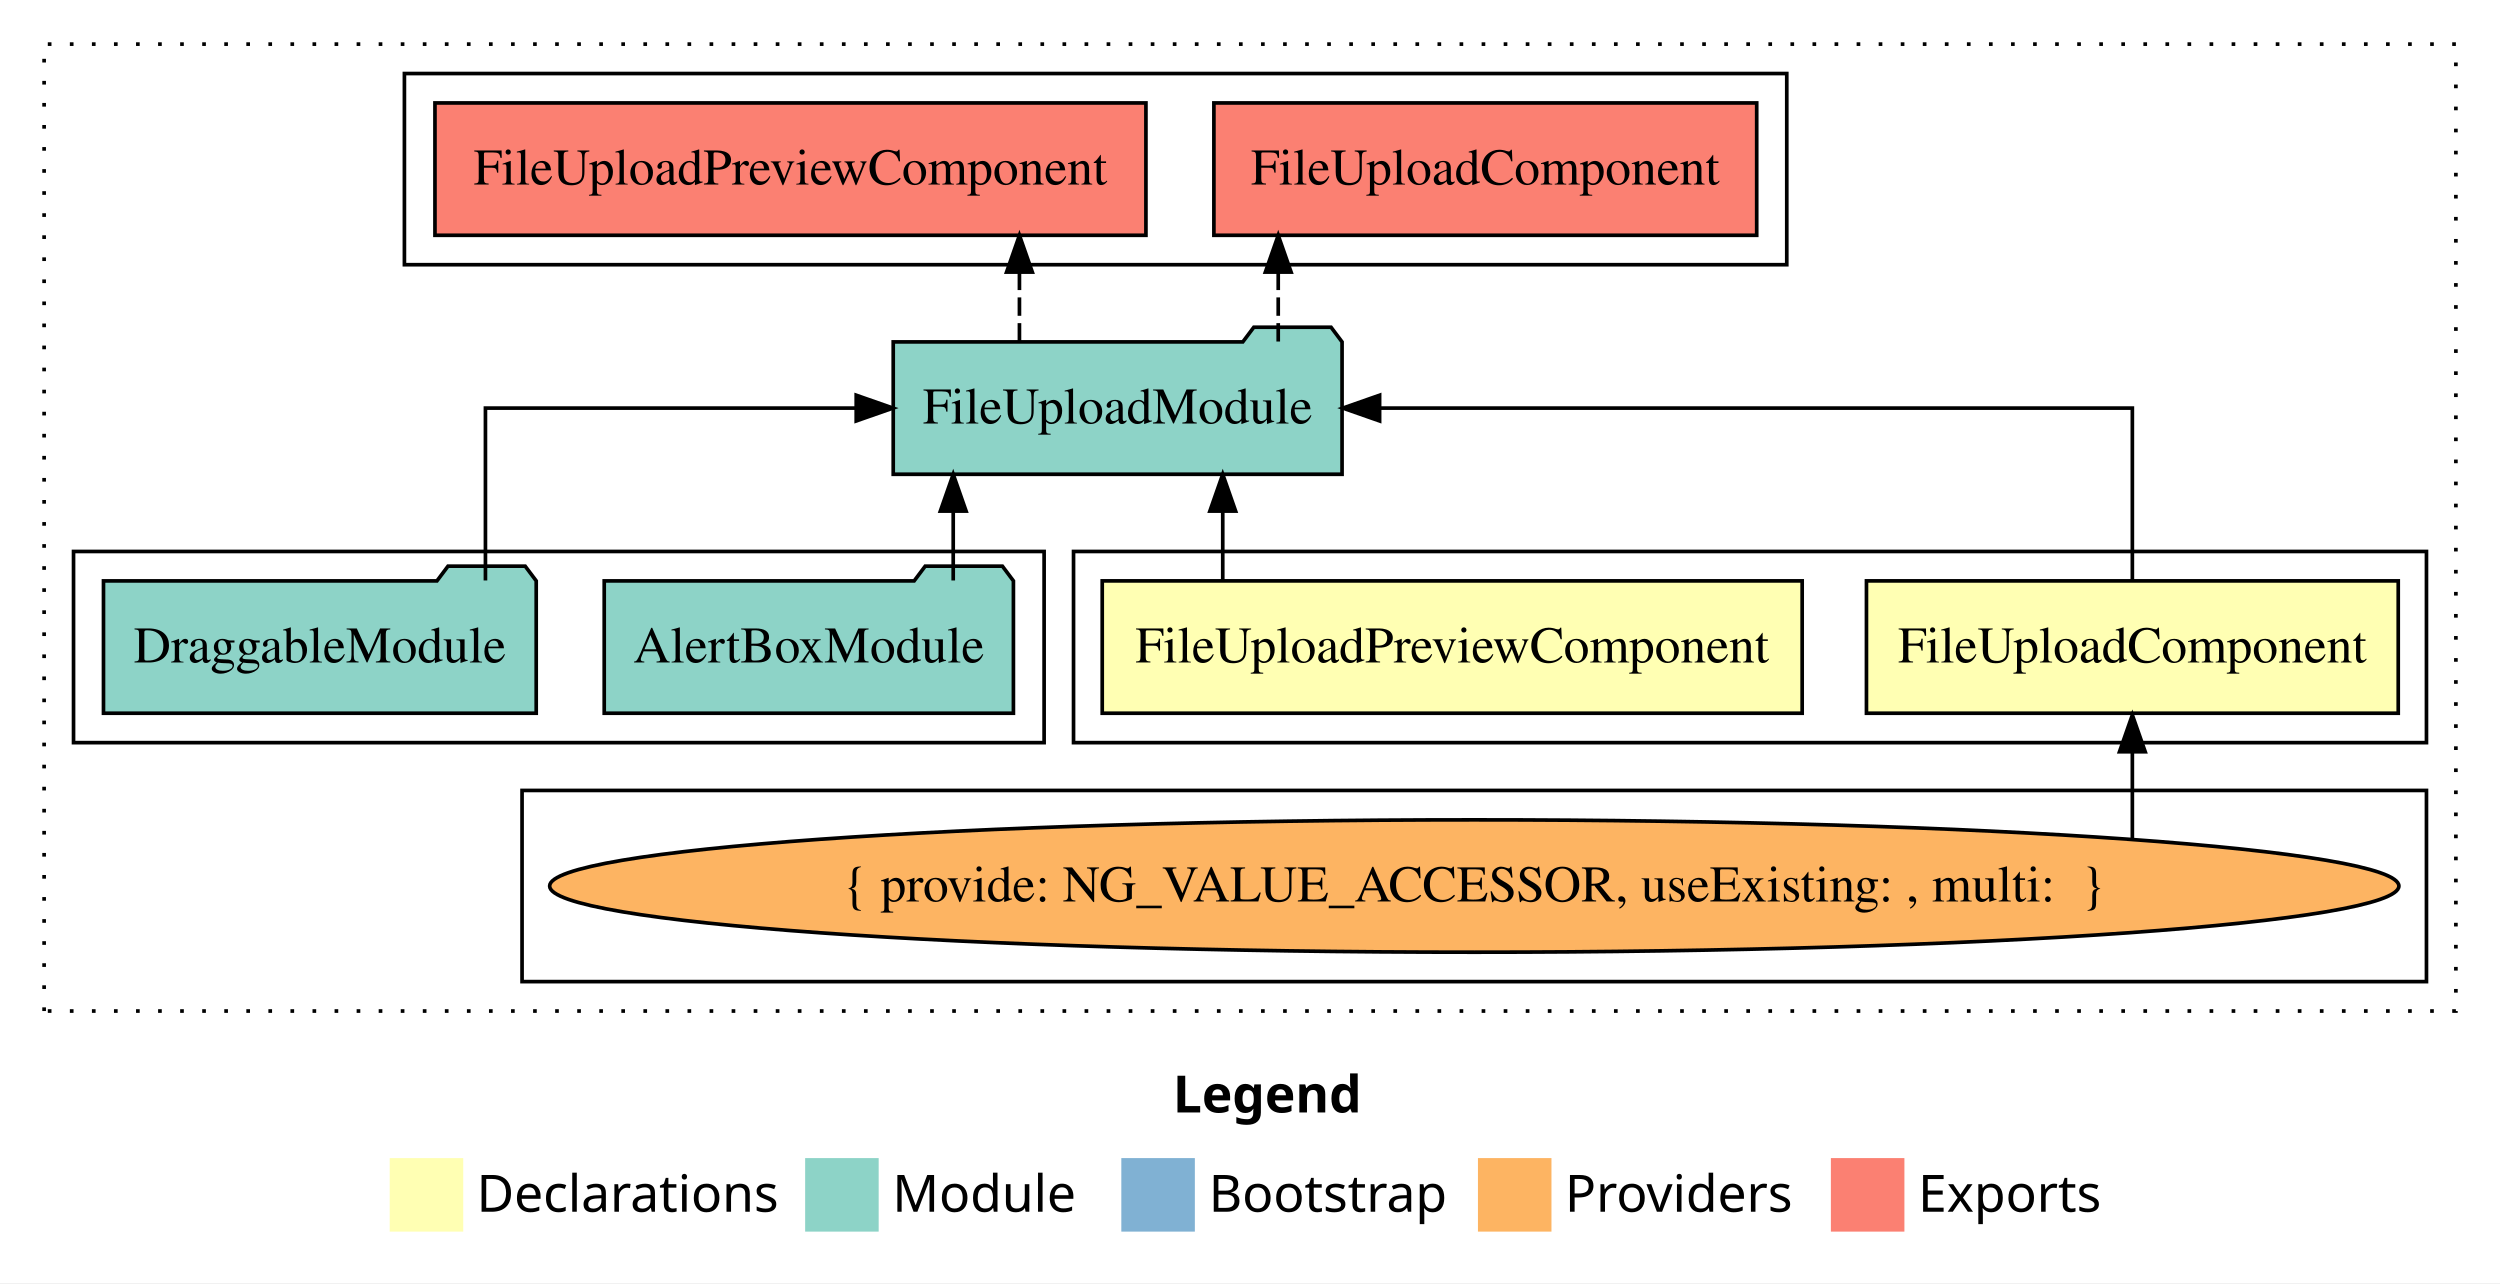
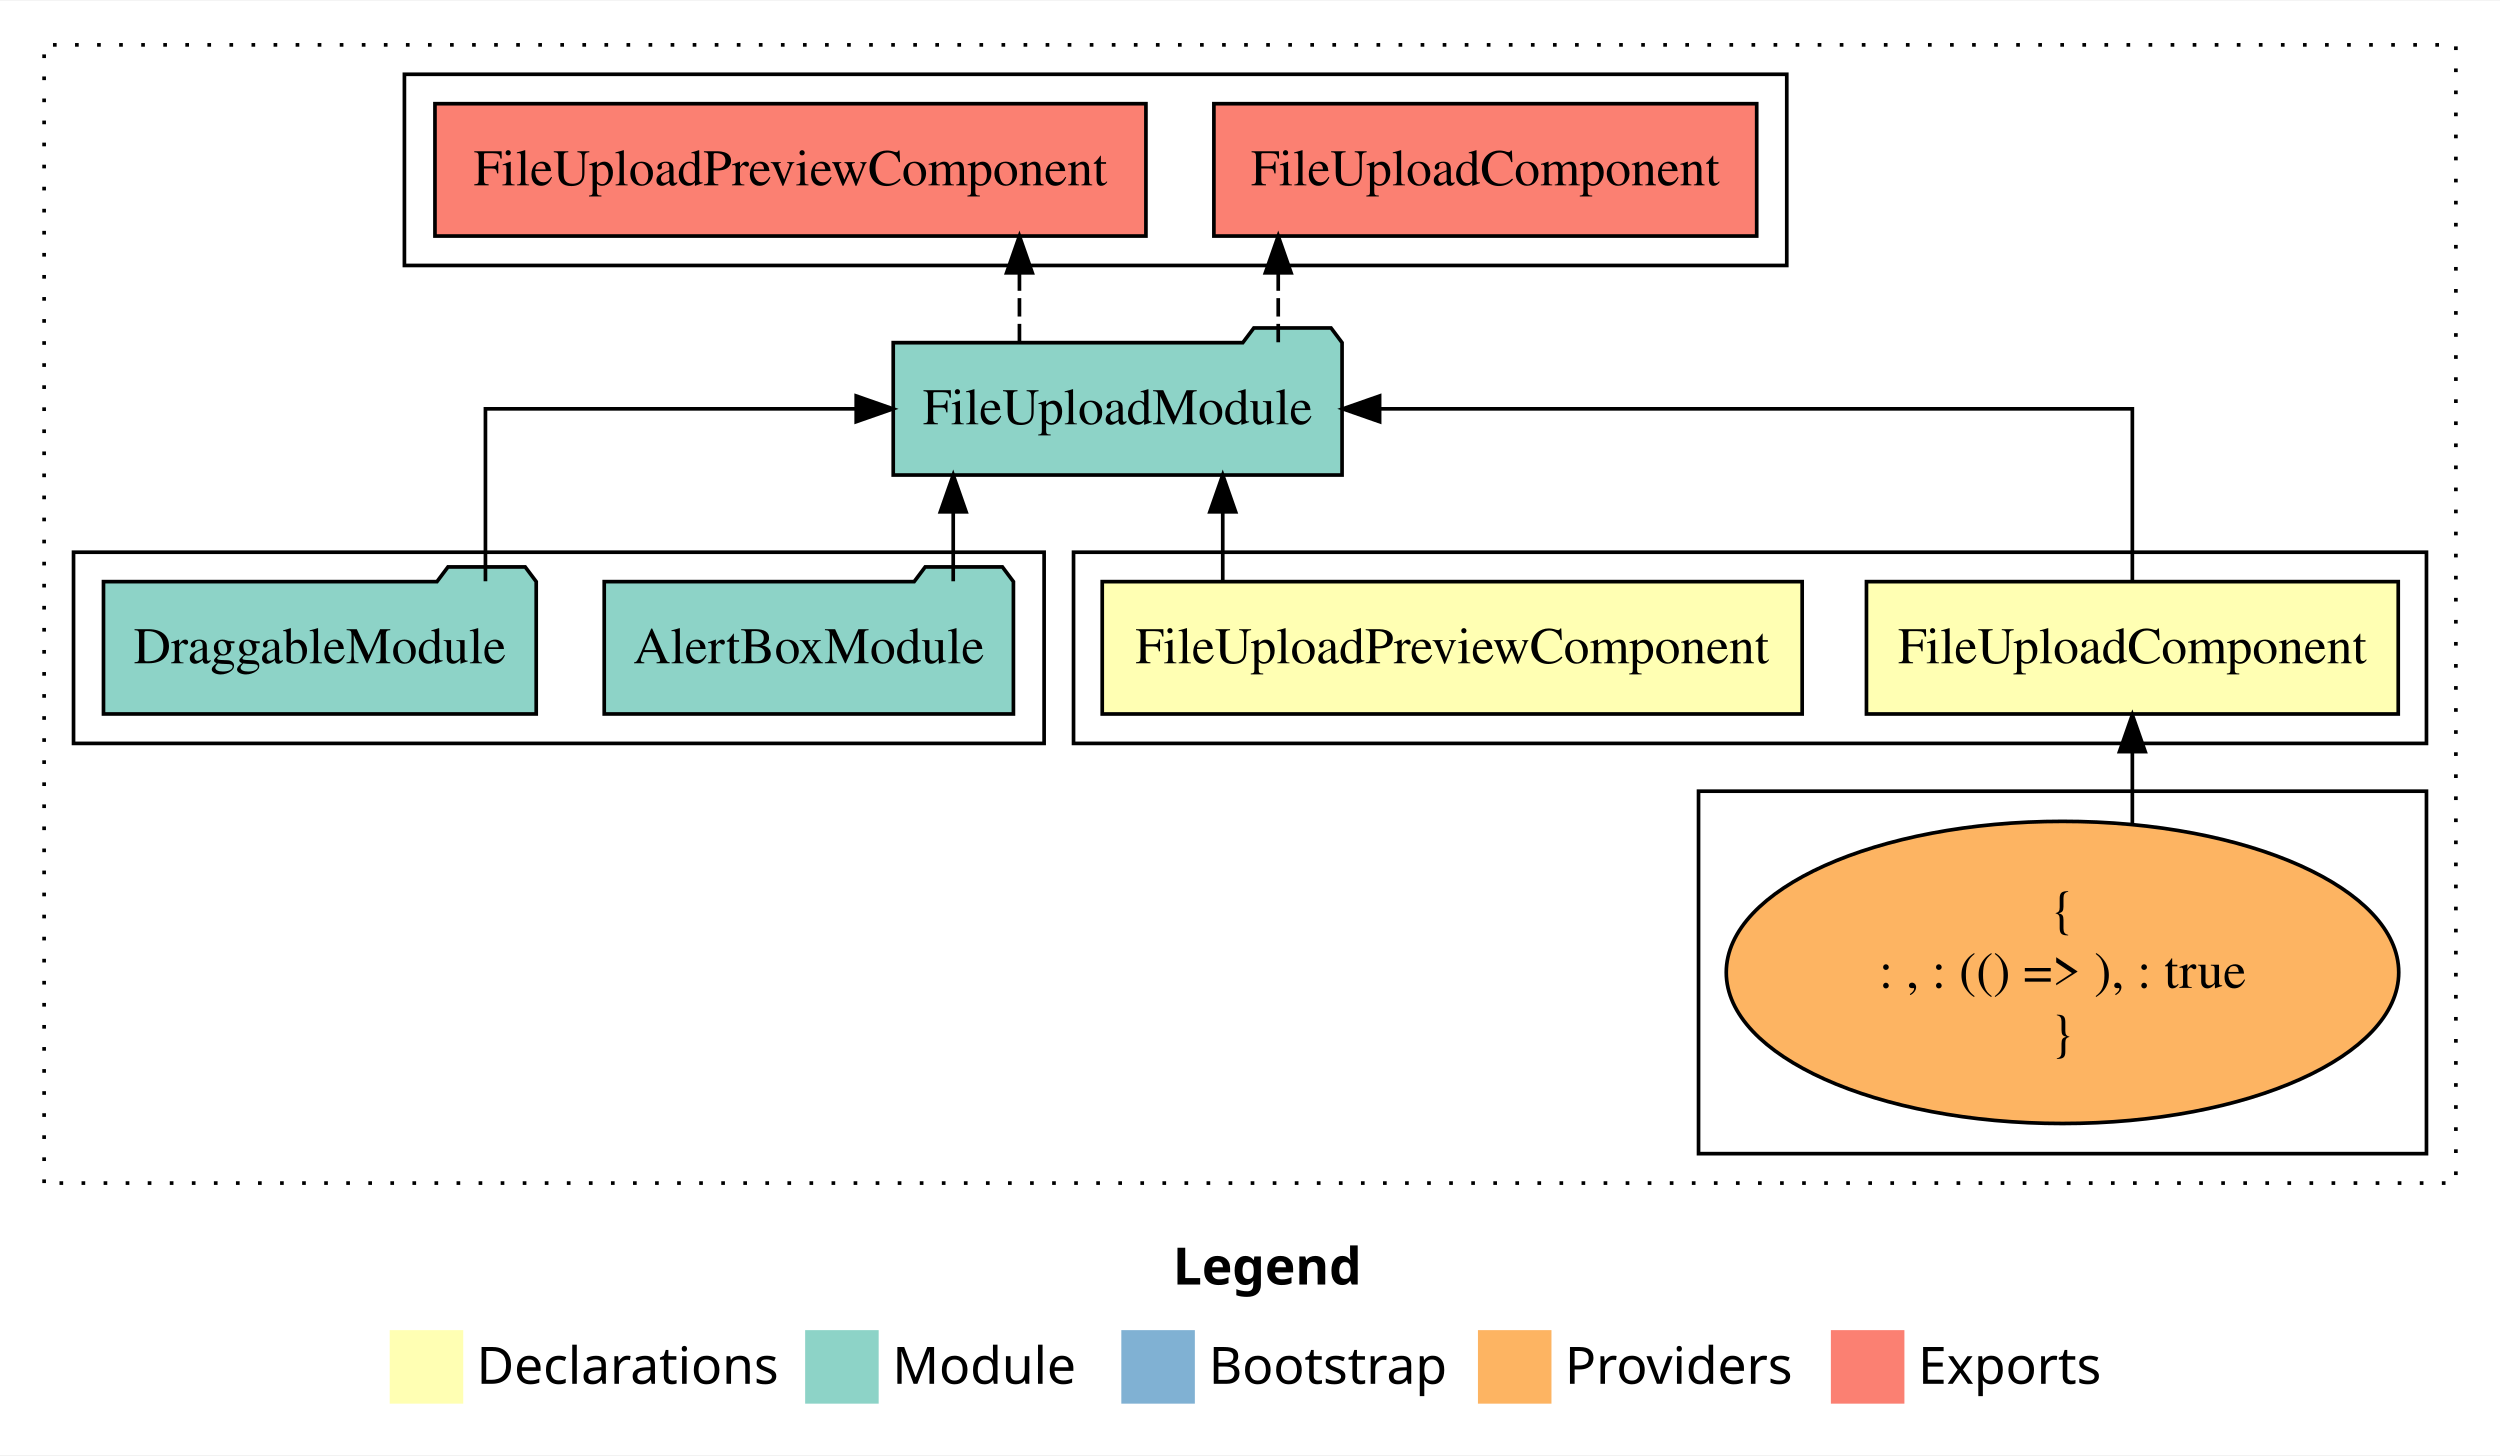
- <svg xmlns="http://www.w3.org/2000/svg" width="680pt" height="349pt" viewBox="0.00 0.00 680.00 349.00">
-   <g id="graph0" class="graph" transform="scale(1 1) rotate(0) translate(4 345)">
-     <polygon fill="#ffffff" stroke="transparent" points="-4,4 -4,-345 676,-345 676,4 -4,4" />
+ <svg xmlns="http://www.w3.org/2000/svg" width="680pt" height="396pt" viewBox="0.00 0.00 680.00 395.59">
+   <g id="graph0" class="graph" transform="scale(1 1) rotate(0) translate(4 391.5901)">
+     <polygon fill="#ffffff" stroke="transparent" points="-4,4 -4,-391.59 676,-391.59 676,4 -4,4" />
    <text text-anchor="start" x="315.009" y="-42.4" font-family="sans-serif" font-weight="bold" font-size="14.00" fill="#000000">Legend</text>
    <polygon fill="#ffffb3" stroke="transparent" points="102,-10 102,-30 122,-30 122,-10 102,-10" />
    <text text-anchor="start" x="125.629" y="-15.4" font-family="sans-serif" font-size="14.00" fill="#000000">  Declarations</text>
    <polygon fill="#8dd3c7" stroke="transparent" points="215,-10 215,-30 235,-30 235,-10 215,-10" />
    <text text-anchor="start" x="238.725" y="-15.4" font-family="sans-serif" font-size="14.00" fill="#000000">  Module</text>
    <polygon fill="#80b1d3" stroke="transparent" points="301,-10 301,-30 321,-30 321,-10 301,-10" />
    <text text-anchor="start" x="324.781" y="-15.4" font-family="sans-serif" font-size="14.00" fill="#000000">  Bootstrap</text>
    <polygon fill="#fdb462" stroke="transparent" points="398,-10 398,-30 418,-30 418,-10 398,-10" />
    <text text-anchor="start" x="421.673" y="-15.4" font-family="sans-serif" font-size="14.00" fill="#000000">  Providers</text>
    <polygon fill="#fb8072" stroke="transparent" points="494,-10 494,-30 514,-30 514,-10 494,-10" />
    <text text-anchor="start" x="517.726" y="-15.4" font-family="sans-serif" font-size="14.00" fill="#000000">  Exports</text>
    <g id="clust1" class="cluster">
-       <polygon fill="none" stroke="#000000" stroke-dasharray="1,5" points="8,-70 8,-333 664,-333 664,-70 8,-70" />
+       <polygon fill="none" stroke="#000000" stroke-dasharray="1,5" points="8,-70 8,-379.59 664,-379.59 664,-70 8,-70" />
    </g>
    <g id="clust2" class="cluster">
-       <polygon fill="none" stroke="#000000" points="288,-143 288,-195 656,-195 656,-143 288,-143" />
+       <polygon fill="none" stroke="#000000" points="288,-189.59 288,-241.59 656,-241.59 656,-189.59 288,-189.59" />
    </g>
    <g id="clust3" class="cluster">
-       <polygon fill="none" stroke="#000000" points="138,-78 138,-130 656,-130 656,-78 138,-78" />
+       <polygon fill="none" stroke="#000000" points="458,-78 458,-176.59 656,-176.59 656,-78 458,-78" />
    </g>
    <g id="clust5" class="cluster">
-       <polygon fill="none" stroke="#000000" points="16,-143 16,-195 280,-195 280,-143 16,-143" />
+       <polygon fill="none" stroke="#000000" points="16,-189.59 16,-241.59 280,-241.59 280,-189.59 16,-189.59" />
    </g>
    <g id="clust6" class="cluster">
-       <polygon fill="none" stroke="#000000" points="106,-273 106,-325 482,-325 482,-273 106,-273" />
+       <polygon fill="none" stroke="#000000" points="106,-319.59 106,-371.59 482,-371.59 482,-319.59 106,-319.59" />
    </g>
    <g id="node1" class="node">
-       <polygon fill="#ffffb3" stroke="#000000" points="648.323,-187 503.677,-187 503.677,-151 648.323,-151 648.323,-187" />
-       <text text-anchor="middle" x="576" y="-164.8" font-family="Times,serif" font-size="14.00" fill="#000000">FileUploadComponent</text>
+       <polygon fill="#ffffb3" stroke="#000000" points="648.323,-233.59 503.677,-233.59 503.677,-197.59 648.323,-197.59 648.323,-233.59" />
+       <text text-anchor="middle" x="576" y="-211.39" font-family="Times,serif" font-size="14.00" fill="#000000">FileUploadComponent</text>
    </g>
    <g id="node3" class="node">
-       <polygon fill="#8dd3c7" stroke="#000000" points="361.041,-252 358.041,-256 337.041,-256 334.041,-252 238.959,-252 238.959,-216 361.041,-216 361.041,-252" />
-       <text text-anchor="middle" x="300" y="-229.8" font-family="Times,serif" font-size="14.00" fill="#000000">FileUploadModule</text>
+       <polygon fill="#8dd3c7" stroke="#000000" points="361.041,-298.59 358.041,-302.59 337.041,-302.59 334.041,-298.59 238.959,-298.59 238.959,-262.59 361.041,-262.59 361.041,-298.59" />
+       <text text-anchor="middle" x="300" y="-276.39" font-family="Times,serif" font-size="14.00" fill="#000000">FileUploadModule</text>
    </g>
    <g id="edge1" class="edge">
-       <path fill="none" stroke="#000000" d="M576,-187.106C576,-206.339 576,-234 576,-234 576,-234 371.253,-234 371.253,-234" />
-       <polygon fill="#000000" stroke="#000000" points="371.253,-230.5 361.253,-234 371.253,-237.5 371.253,-230.5" />
+       <path fill="none" stroke="#000000" d="M576,-233.696C576,-252.929 576,-280.59 576,-280.59 576,-280.59 371.253,-280.59 371.253,-280.59" />
+       <polygon fill="#000000" stroke="#000000" points="371.253,-277.09 361.253,-280.59 371.253,-284.09 371.253,-277.09" />
    </g>
    <g id="node2" class="node">
-       <polygon fill="#ffffb3" stroke="#000000" points="486.192,-187 295.808,-187 295.808,-151 486.192,-151 486.192,-187" />
-       <text text-anchor="middle" x="391" y="-164.8" font-family="Times,serif" font-size="14.00" fill="#000000">FileUploadPreviewComponent</text>
+       <polygon fill="#ffffb3" stroke="#000000" points="486.192,-233.59 295.808,-233.59 295.808,-197.59 486.192,-197.59 486.192,-233.59" />
+       <text text-anchor="middle" x="391" y="-211.39" font-family="Times,serif" font-size="14.00" fill="#000000">FileUploadPreviewComponent</text>
    </g>
    <g id="edge3" class="edge">
-       <path fill="none" stroke="#000000" d="M328.587,-187.106C328.587,-187.106 328.587,-205.991 328.587,-205.991" />
-       <polygon fill="#000000" stroke="#000000" points="325.087,-205.991 328.587,-215.991 332.087,-205.991 325.087,-205.991" />
+       <path fill="none" stroke="#000000" d="M328.587,-233.696C328.587,-233.696 328.587,-252.581 328.587,-252.581" />
+       <polygon fill="#000000" stroke="#000000" points="325.087,-252.581 328.587,-262.581 332.087,-252.581 325.087,-252.581" />
    </g>
    <g id="node7" class="node">
-       <polygon fill="#fb8072" stroke="#000000" points="473.823,-317 326.177,-317 326.177,-281 473.823,-281 473.823,-317" />
-       <text text-anchor="middle" x="400" y="-294.8" font-family="Times,serif" font-size="14.00" fill="#000000">FileUploadComponent </text>
+       <polygon fill="#fb8072" stroke="#000000" points="473.823,-363.59 326.177,-363.59 326.177,-327.59 473.823,-327.59 473.823,-363.59" />
+       <text text-anchor="middle" x="400" y="-341.39" font-family="Times,serif" font-size="14.00" fill="#000000">FileUploadComponent </text>
    </g>
    <g id="edge6" class="edge">
-       <path fill="none" stroke="#000000" stroke-dasharray="5,2" d="M343.679,-252.106C343.679,-252.106 343.679,-270.991 343.679,-270.991" />
-       <polygon fill="#000000" stroke="#000000" points="340.179,-270.991 343.679,-280.991 347.179,-270.991 340.179,-270.991" />
+       <path fill="none" stroke="#000000" stroke-dasharray="5,2" d="M343.679,-298.696C343.679,-298.696 343.679,-317.581 343.679,-317.581" />
+       <polygon fill="#000000" stroke="#000000" points="340.179,-317.581 343.679,-327.581 347.179,-317.581 340.179,-317.581" />
    </g>
    <g id="node8" class="node">
-       <polygon fill="#fb8072" stroke="#000000" points="307.692,-317 114.308,-317 114.308,-281 307.692,-281 307.692,-317" />
-       <text text-anchor="middle" x="211" y="-294.8" font-family="Times,serif" font-size="14.00" fill="#000000">FileUploadPreviewComponent </text>
+       <polygon fill="#fb8072" stroke="#000000" points="307.692,-363.59 114.308,-363.59 114.308,-327.59 307.692,-327.59 307.692,-363.59" />
+       <text text-anchor="middle" x="211" y="-341.39" font-family="Times,serif" font-size="14.00" fill="#000000">FileUploadPreviewComponent </text>
    </g>
    <g id="edge7" class="edge">
-       <path fill="none" stroke="#000000" stroke-dasharray="5,2" d="M273.288,-252.106C273.288,-252.106 273.288,-270.991 273.288,-270.991" />
-       <polygon fill="#000000" stroke="#000000" points="269.788,-270.991 273.288,-280.991 276.788,-270.991 269.788,-270.991" />
+       <path fill="none" stroke="#000000" stroke-dasharray="5,2" d="M273.288,-298.696C273.288,-298.696 273.288,-317.581 273.288,-317.581" />
+       <polygon fill="#000000" stroke="#000000" points="269.788,-317.581 273.288,-327.581 276.788,-317.581 269.788,-317.581" />
    </g>
    <g id="node4" class="node">
-       <ellipse fill="#fdb462" stroke="#000000" cx="397" cy="-104" rx="251.499" ry="18" />
-       <text text-anchor="middle" x="397" y="-99.8" font-family="Times,serif" font-size="14.00" fill="#000000">{ provide: NG_VALUE_ACCESSOR, useExisting: , multi:  }</text>
+       <ellipse fill="#fdb462" stroke="#000000" cx="557" cy="-127.295" rx="91.456" ry="41.091" />
+       <text text-anchor="middle" x="557" y="-139.895" font-family="Times,serif" font-size="14.00" fill="#000000">{</text>
+       <text text-anchor="middle" x="557" y="-123.095" font-family="Times,serif" font-size="14.00" fill="#000000">    : , : (() =&gt; ), : true</text>
+       <text text-anchor="middle" x="557" y="-106.295" font-family="Times,serif" font-size="14.00" fill="#000000">}</text>
    </g>
    <g id="edge2" class="edge">
-       <path fill="none" stroke="#000000" d="M576,-116.842C576,-116.842 576,-140.523 576,-140.523" />
-       <polygon fill="#000000" stroke="#000000" points="572.5,-140.523 576,-150.523 579.5,-140.523 572.5,-140.523" />
+       <path fill="none" stroke="#000000" d="M576,-167.825C576,-167.825 576,-187.345 576,-187.345" />
+       <polygon fill="#000000" stroke="#000000" points="572.5,-187.345 576,-197.345 579.5,-187.345 572.5,-187.345" />
    </g>
    <g id="node5" class="node">
-       <polygon fill="#8dd3c7" stroke="#000000" points="271.65,-187 268.65,-191 247.65,-191 244.65,-187 160.35,-187 160.35,-151 271.65,-151 271.65,-187" />
-       <text text-anchor="middle" x="216" y="-164.8" font-family="Times,serif" font-size="14.00" fill="#000000">AlertBoxModule</text>
+       <polygon fill="#8dd3c7" stroke="#000000" points="271.65,-233.59 268.65,-237.59 247.65,-237.59 244.65,-233.59 160.35,-233.59 160.35,-197.59 271.65,-197.59 271.65,-233.59" />
+       <text text-anchor="middle" x="216" y="-211.39" font-family="Times,serif" font-size="14.00" fill="#000000">AlertBoxModule</text>
    </g>
    <g id="edge4" class="edge">
-       <path fill="none" stroke="#000000" d="M255.277,-187.106C255.277,-187.106 255.277,-205.991 255.277,-205.991" />
-       <polygon fill="#000000" stroke="#000000" points="251.777,-205.991 255.277,-215.991 258.777,-205.991 251.777,-205.991" />
+       <path fill="none" stroke="#000000" d="M255.277,-233.696C255.277,-233.696 255.277,-252.581 255.277,-252.581" />
+       <polygon fill="#000000" stroke="#000000" points="251.777,-252.581 255.277,-262.581 258.777,-252.581 251.777,-252.581" />
    </g>
    <g id="node6" class="node">
-       <polygon fill="#8dd3c7" stroke="#000000" points="141.851,-187 138.851,-191 117.852,-191 114.852,-187 24.148,-187 24.148,-151 141.851,-151 141.851,-187" />
-       <text text-anchor="middle" x="83" y="-164.8" font-family="Times,serif" font-size="14.00" fill="#000000">DraggableModule</text>
+       <polygon fill="#8dd3c7" stroke="#000000" points="141.851,-233.59 138.851,-237.59 117.852,-237.59 114.852,-233.59 24.148,-233.59 24.148,-197.59 141.851,-197.59 141.851,-233.59" />
+       <text text-anchor="middle" x="83" y="-211.39" font-family="Times,serif" font-size="14.00" fill="#000000">DraggableModule</text>
    </g>
    <g id="edge5" class="edge">
-       <path fill="none" stroke="#000000" d="M128.04,-187.106C128.04,-206.339 128.04,-234 128.04,-234 128.04,-234 228.889,-234 228.889,-234" />
-       <polygon fill="#000000" stroke="#000000" points="228.889,-237.5 238.889,-234 228.889,-230.5 228.889,-237.5" />
+       <path fill="none" stroke="#000000" d="M128.04,-233.696C128.04,-252.929 128.04,-280.59 128.04,-280.59 128.04,-280.59 228.889,-280.59 228.889,-280.59" />
+       <polygon fill="#000000" stroke="#000000" points="228.889,-284.09 238.889,-280.59 228.889,-277.09 228.889,-284.09" />
    </g>
  </g>
</svg>
